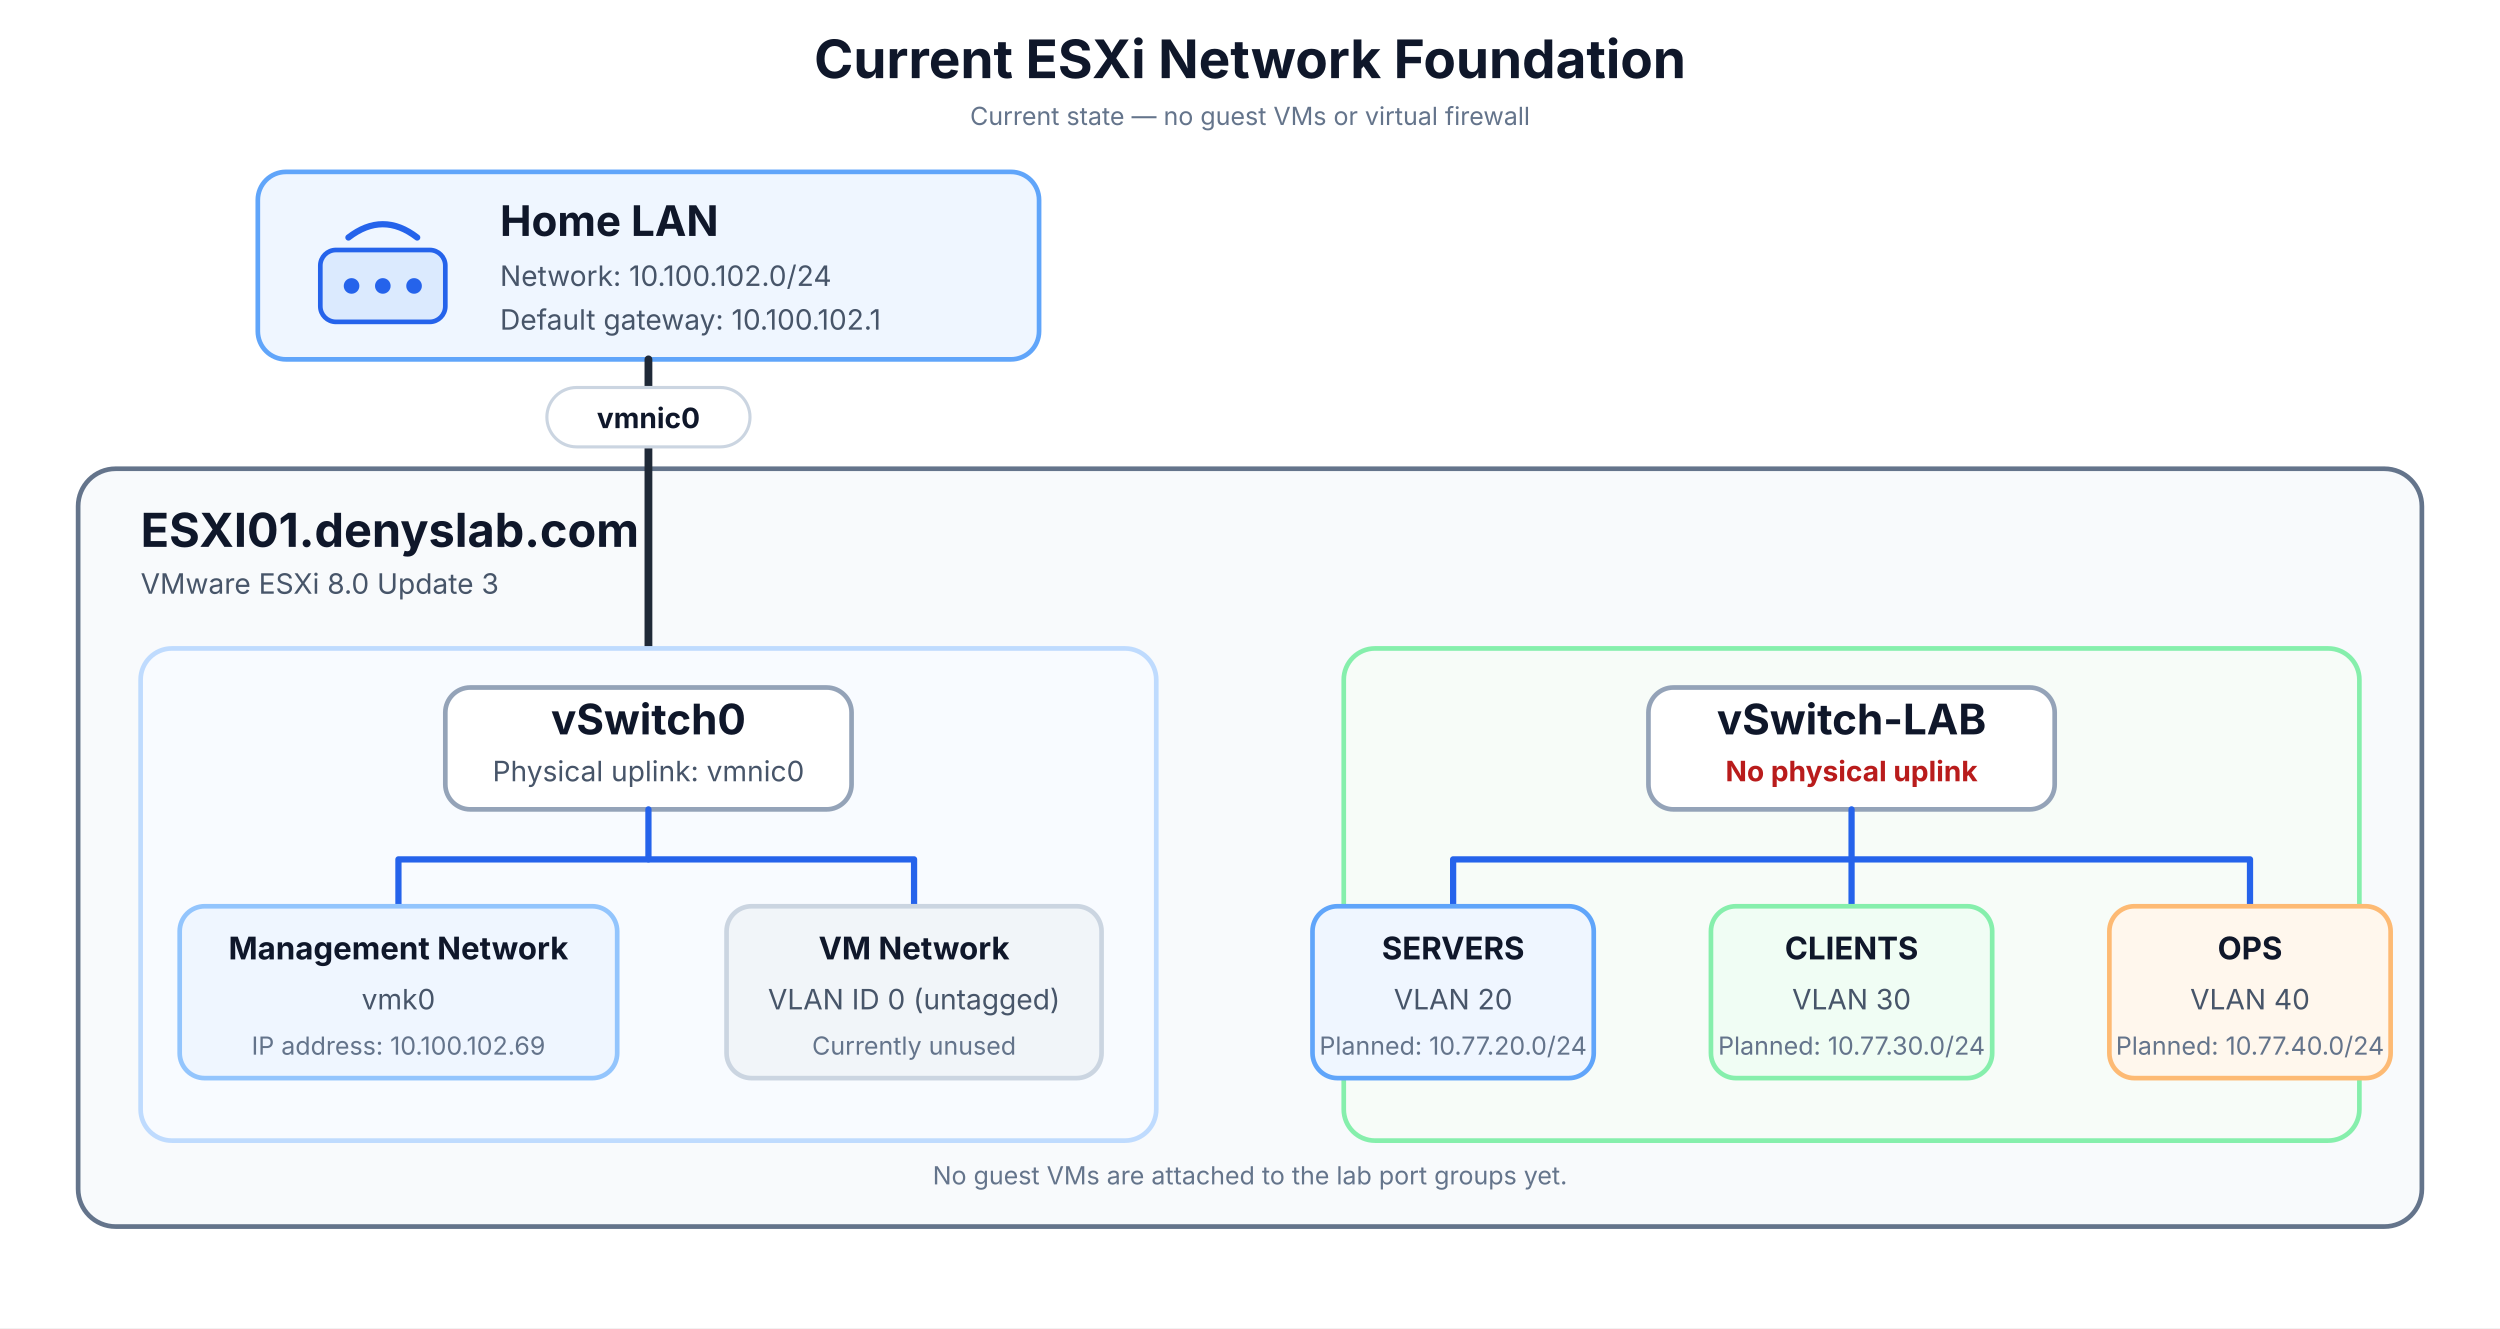
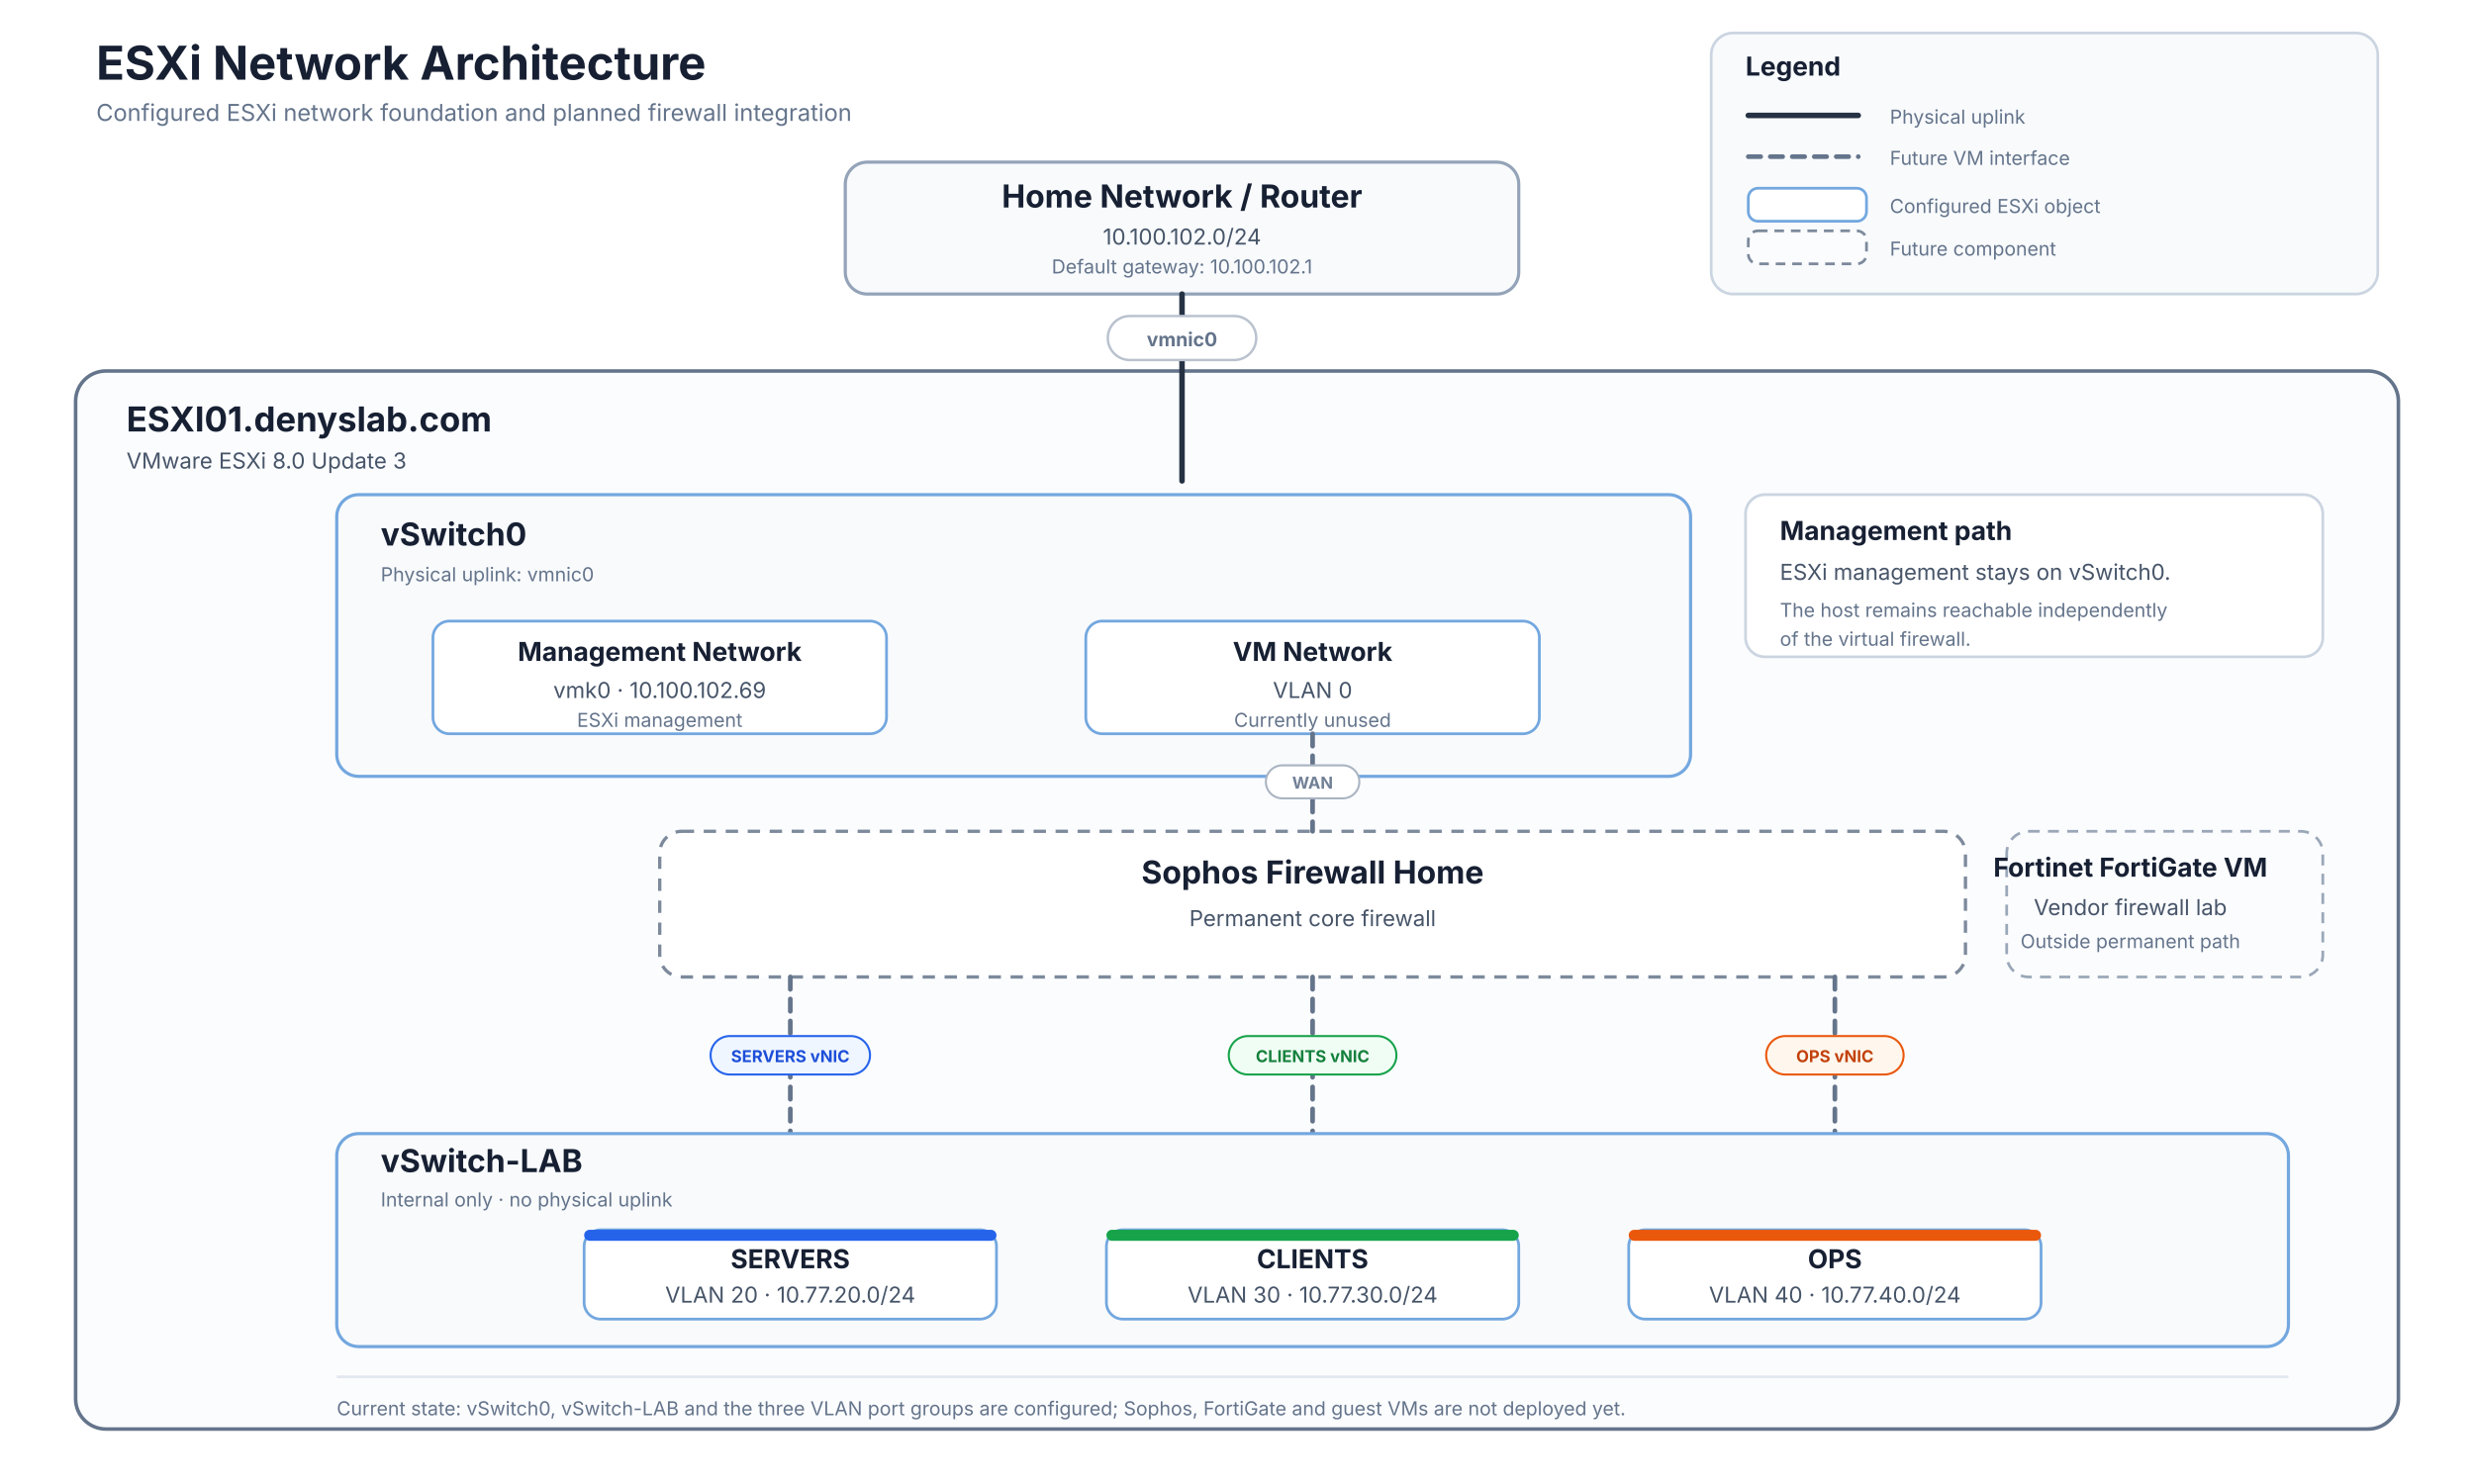
- <svg xmlns="http://www.w3.org/2000/svg" width="1600" height="850" viewBox="0 0 1600 850" role="img" aria-labelledby="title desc">
-   <style>
-     text { font-family: Inter, "Segoe UI", Arial, sans-serif; fill: #0f172a; }
-     .page-title { font-size: 34px; font-weight: 700; }
-     .host-title { font-size: 30px; font-weight: 700; }
-     .switch-title { font-size: 27px; font-weight: 700; }
-     .card-title { font-size: 20px; font-weight: 700; }
-     .body { font-size: 18px; fill: #475569; }
-     .small { font-size: 16px; fill: #64748b; }
-     .warn { font-size: 18px; fill: #b91c1c; font-weight: 700; }
-     .physical { stroke: #1f2937; stroke-width: 5; fill: none; stroke-linecap: round; stroke-linejoin: round; }
-     .virtual { stroke: #2563eb; stroke-width: 4; fill: none; stroke-linecap: round; stroke-linejoin: round; }
-   </style>
-   <rect width="1600" height="850" fill="#ffffff" />
-   <text x="800" y="50" text-anchor="middle" class="page-title">Current ESXi Network Foundation</text>
-   <text x="800" y="80" text-anchor="middle" class="small">Current state — no guest VMs or virtual firewall</text>
-   <rect x="165" y="110" width="500" height="120" rx="18" fill="#eff6ff" stroke="#60a5fa" stroke-width="3" />
-   <g transform="translate(205 142)">
-     <rect x="0" y="18" width="80" height="46" rx="10" fill="#dbeafe" stroke="#2563eb" stroke-width="3" />
-     <circle cx="20" cy="41" r="5" fill="#2563eb" />
-     <circle cx="40" cy="41" r="5" fill="#2563eb" />
-     <circle cx="60" cy="41" r="5" fill="#2563eb" />
-     <path d="M18 10 Q40 -7 62 10" stroke="#2563eb" stroke-width="4" fill="none" stroke-linecap="round" />
-   </g>
-   <text x="320" y="151" class="switch-title">Home LAN</text>
-   <text x="320" y="183" class="body">Network: 10.100.102.0/24</text>
-   <text x="320" y="211" class="body">Default gateway: 10.100.102.1</text>
-   <rect x="50" y="300" width="1500" height="485" rx="24" fill="#f8fafc" stroke="#64748b" stroke-width="3" />
-   <text x="90" y="350" class="host-title">ESXI01.denyslab.com</text>
-   <text x="90" y="380" class="body">VMware ESXi 8.0 Update 3</text>
-   <path class="physical" d="M415 230 L415 440" />
-   <rect x="350" y="248" width="130" height="38" rx="19" fill="#ffffff" stroke="#cbd5e1" stroke-width="2" />
-   <text x="415" y="274" text-anchor="middle" style="font-size:18px;font-weight:700;">vmnic0</text>
-   <rect x="90" y="415" width="650" height="315" rx="20" fill="#f8fbff" stroke="#bfdbfe" stroke-width="3" />
-   <rect x="285" y="440" width="260" height="78" rx="16" fill="#ffffff" stroke="#94a3b8" stroke-width="3" />
-   <text x="415" y="470" text-anchor="middle" class="switch-title">vSwitch0</text>
-   <text x="415" y="500" text-anchor="middle" class="body">Physical uplink: vmnic0</text>
-   <path class="virtual" d="M415 518 L415 550 L255 550 L255 580" />
-   <path class="virtual" d="M415 550 L585 550 L585 580" />
-   <rect x="115" y="580" width="280" height="110" rx="16" fill="#eff6ff" stroke="#93c5fd" stroke-width="3" />
-   <text x="255" y="614" text-anchor="middle" class="card-title">Management Network</text>
-   <text x="255" y="646" text-anchor="middle" class="body">vmk0</text>
-   <text x="255" y="675" text-anchor="middle" class="small">IP address: 10.100.102.69</text>
-   <rect x="465" y="580" width="240" height="110" rx="16" fill="#f1f5f9" stroke="#cbd5e1" stroke-width="3" />
-   <text x="585" y="614" text-anchor="middle" class="card-title">VM Network</text>
-   <text x="585" y="646" text-anchor="middle" class="body">VLAN ID 0 (untagged)</text>
-   <text x="585" y="675" text-anchor="middle" class="small">Currently unused</text>
-   <rect x="860" y="415" width="650" height="315" rx="20" fill="#f7fcf8" stroke="#86efac" stroke-width="3" />
-   <rect x="1055" y="440" width="260" height="78" rx="16" fill="#ffffff" stroke="#94a3b8" stroke-width="3" />
-   <text x="1185" y="470" text-anchor="middle" class="switch-title">vSwitch-LAB</text>
-   <text x="1185" y="500" text-anchor="middle" class="warn">No physical uplink</text>
-   <path class="virtual" d="M1185 518 L1185 550 L930 550 L930 580" />
-   <path class="virtual" d="M1185 550 L1185 580" />
-   <path class="virtual" d="M1185 550 L1440 550 L1440 580" />
-   <rect x="840" y="580" width="180" height="110" rx="16" fill="#eff6ff" stroke="#60a5fa" stroke-width="3" />
-   <text x="930" y="614" text-anchor="middle" class="card-title">SERVERS</text>
-   <text x="930" y="646" text-anchor="middle" class="body">VLAN 20</text>
-   <text x="930" y="675" text-anchor="middle" class="small">Planned: 10.77.20.0/24</text>
-   <rect x="1095" y="580" width="180" height="110" rx="16" fill="#f0fdf4" stroke="#86efac" stroke-width="3" />
-   <text x="1185" y="614" text-anchor="middle" class="card-title">CLIENTS</text>
-   <text x="1185" y="646" text-anchor="middle" class="body">VLAN 30</text>
-   <text x="1185" y="675" text-anchor="middle" class="small">Planned: 10.77.30.0/24</text>
-   <rect x="1350" y="580" width="180" height="110" rx="16" fill="#fff7ed" stroke="#fdba74" stroke-width="3" />
-   <text x="1440" y="614" text-anchor="middle" class="card-title">OPS</text>
-   <text x="1440" y="646" text-anchor="middle" class="body">VLAN 40</text>
-   <text x="1440" y="675" text-anchor="middle" class="small">Planned: 10.77.40.0/24</text>
-   <text x="800" y="758" text-anchor="middle" class="small">No guest VMs are attached to the lab port groups yet.</text>
+ <svg xmlns="http://www.w3.org/2000/svg" width="1800" height="1080" viewBox="0 0 1800 1080" role="img" aria-labelledby="title desc">
+   <defs>
+     <style>
+       text { font-family: Inter, "Segoe UI", Arial, sans-serif; fill: #172033; }
+       .title { font-size: 34px; font-weight: 700; }
+       .subtitle { font-size: 17px; fill: #64748b; }
+       .host-title { font-size: 25px; font-weight: 700; }
+       .section { font-size: 23px; font-weight: 700; }
+       .card-title { font-size: 19px; font-weight: 700; }
+       .body { font-size: 16px; fill: #475569; }
+       .small { font-size: 14px; fill: #64748b; }
+       .tiny { font-size: 12px; fill: #718096; }
+       .physical { stroke: #263244; stroke-width: 4; fill: none; stroke-linecap: round; stroke-linejoin: round; }
+       .future-link { stroke: #64748b; stroke-width: 3.4; fill: none; stroke-dasharray: 9 7; stroke-linecap: round; stroke-linejoin: round; }
+       .vlan20 { fill: #2563eb; }
+       .vlan30 { fill: #16a34a; }
+       .vlan40 { fill: #ea580c; }
+     </style>
+   </defs>
+   <rect width="1800" height="1080" fill="#ffffff" />
+   <text x="70" y="58" class="title">ESXi Network Architecture</text>
+   <text x="70" y="88" class="subtitle">Configured ESXi network foundation and planned firewall integration</text>
+   <rect x="1245" y="24" width="485" height="190" rx="16" fill="#f8fafc" stroke="#cbd5e1" stroke-width="2" />
+   <text x="1270" y="55" class="card-title">Legend</text>
+   <line x1="1272" y1="84" x2="1352" y2="84" class="physical" />
+   <text x="1375" y="90" class="small">Physical uplink</text>
+   <line x1="1272" y1="114" x2="1352" y2="114" class="future-link" />
+   <text x="1375" y="120" class="small">Future VM interface</text>
+   <rect x="1272" y="137" width="86" height="24" rx="7" fill="#ffffff" stroke="#73a7df" stroke-width="2" />
+   <text x="1375" y="155" class="small">Configured ESXi object</text>
+   <rect x="1272" y="168" width="86" height="24" rx="7" fill="#fbfcfe" stroke="#7d8a9c" stroke-width="2" stroke-dasharray="7 5" />
+   <text x="1375" y="186" class="small">Future component</text>
+   <rect x="615" y="118" width="490" height="96" rx="16" fill="#f8fafc" stroke="#94a3b8" stroke-width="2.3" />
+   <text x="860" y="151" text-anchor="middle" class="section">Home Network / Router</text>
+   <text x="860" y="178" text-anchor="middle" class="body">10.100.102.0/24</text>
+   <text x="860" y="199" text-anchor="middle" class="small">Default gateway: 10.100.102.1</text>
+   <rect x="55" y="270" width="1690" height="770" rx="22" fill="#fbfcfe" stroke="#64748b" stroke-width="2.6" />
+   <text x="92" y="314" class="host-title">ESXI01.denyslab.com</text>
+   <text x="92" y="341" class="body">VMware ESXi 8.0 Update 3</text>
+   <path d="M860 214 L860 350" class="physical" />
+   <rect x="806" y="230" width="108" height="32" rx="16" fill="#ffffff" stroke="#b9c2ce" stroke-width="1.8" />
+   <text x="860" y="252" text-anchor="middle" class="small" style="font-weight:700">vmnic0</text>
+   <rect x="245" y="360" width="985" height="205" rx="16" fill="#f8fafc" stroke="#73a7df" stroke-width="2.3" />
+   <text x="277" y="397" class="section">vSwitch0</text>
+   <text x="277" y="423" class="small">Physical uplink: vmnic0</text>
+   <rect x="315" y="452" width="330" height="82" rx="12" fill="#ffffff" stroke="#73a7df" stroke-width="2" />
+   <text x="480" y="481" text-anchor="middle" class="card-title">Management Network</text>
+   <text x="480" y="508" text-anchor="middle" class="body">vmk0 · 10.100.102.69</text>
+   <text x="480" y="529" text-anchor="middle" class="small">ESXi management</text>
+   <rect x="790" y="452" width="330" height="82" rx="12" fill="#ffffff" stroke="#73a7df" stroke-width="2" />
+   <text x="955" y="481" text-anchor="middle" class="card-title">VM Network</text>
+   <text x="955" y="508" text-anchor="middle" class="body">VLAN 0</text>
+   <text x="955" y="529" text-anchor="middle" class="small">Currently unused</text>
+   <rect x="1270" y="360" width="420" height="118" rx="14" fill="#ffffff" stroke="#cbd5e1" stroke-width="2" />
+   <text x="1295" y="393" class="card-title">Management path</text>
+   <text x="1295" y="422" class="body">ESXi management stays on vSwitch0.</text>
+   <text x="1295" y="449" class="small">The host remains reachable independently</text>
+   <text x="1295" y="470" class="small">of the virtual firewall.</text>
+   <rect x="480" y="605" width="950" height="106" rx="16" fill="#ffffff" stroke="#7d8a9c" stroke-width="2.4" stroke-dasharray="9 7" />
+   <text x="955" y="643" text-anchor="middle" class="section">Sophos Firewall Home</text>
+   <text x="955" y="674" text-anchor="middle" class="body">Permanent core firewall</text>
+   <path d="M955 534 L955 605" class="future-link" />
+   <rect x="921" y="557" width="68" height="24" rx="12" fill="#ffffff" stroke="#aab4c2" stroke-width="1.5" />
+   <text x="955" y="574" text-anchor="middle" class="tiny" style="font-weight:700">WAN</text>
+   <rect x="1460" y="605" width="230" height="106" rx="16" fill="#fbfcfe" stroke="#9aa7b8" stroke-width="2" stroke-dasharray="8 6" />
+   <text x="1550" y="638" text-anchor="middle" class="card-title">Fortinet FortiGate VM</text>
+   <text x="1550" y="666" text-anchor="middle" class="body">Vendor firewall lab</text>
+   <text x="1550" y="690" text-anchor="middle" class="small">Outside permanent path</text>
+   <path d="M575 711 L575 895" class="future-link" />
+   <path d="M955 711 L955 895" class="future-link" />
+   <path d="M1335 711 L1335 895" class="future-link" />
+   <rect x="517" y="754" width="116" height="28" rx="14" fill="#eff6ff" stroke="#2563eb" stroke-width="1.5" />
+   <text x="575" y="773" text-anchor="middle" class="tiny" style="font-weight:700; fill:#1d4ed8">SERVERS vNIC</text>
+   <rect x="894" y="754" width="122" height="28" rx="14" fill="#f0fdf4" stroke="#16a34a" stroke-width="1.5" />
+   <text x="955" y="773" text-anchor="middle" class="tiny" style="font-weight:700; fill:#15803d">CLIENTS vNIC</text>
+   <rect x="1285" y="754" width="100" height="28" rx="14" fill="#fff7ed" stroke="#ea580c" stroke-width="1.5" />
+   <text x="1335" y="773" text-anchor="middle" class="tiny" style="font-weight:700; fill:#c2410c">OPS vNIC</text>
+   <rect x="245" y="825" width="1420" height="155" rx="16" fill="#f8fafc" stroke="#73a7df" stroke-width="2.3" />
+   <text x="277" y="853" class="section">vSwitch-LAB</text>
+   <text x="277" y="878" class="small">Internal only · no physical uplink</text>
+   <rect x="425" y="895" width="300" height="65" rx="12" fill="#ffffff" stroke="#73a7df" stroke-width="2" />
+   <rect x="425" y="895" width="300" height="8" rx="4" class="vlan20" />
+   <text x="575" y="923" text-anchor="middle" class="card-title">SERVERS</text>
+   <text x="575" y="948" text-anchor="middle" class="body">VLAN 20 · 10.77.20.0/24</text>
+   <rect x="805" y="895" width="300" height="65" rx="12" fill="#ffffff" stroke="#73a7df" stroke-width="2" />
+   <rect x="805" y="895" width="300" height="8" rx="4" class="vlan30" />
+   <text x="955" y="923" text-anchor="middle" class="card-title">CLIENTS</text>
+   <text x="955" y="948" text-anchor="middle" class="body">VLAN 30 · 10.77.30.0/24</text>
+   <rect x="1185" y="895" width="300" height="65" rx="12" fill="#ffffff" stroke="#73a7df" stroke-width="2" />
+   <rect x="1185" y="895" width="300" height="8" rx="4" class="vlan40" />
+   <text x="1335" y="923" text-anchor="middle" class="card-title">OPS</text>
+   <text x="1335" y="948" text-anchor="middle" class="body">VLAN 40 · 10.77.40.0/24</text>
+   <line x1="245" y1="1002" x2="1665" y2="1002" stroke="#e2e8f0" stroke-width="2" />
+   <text x="245" y="1030" class="small">
+     Current state: vSwitch0, vSwitch-LAB and the three VLAN port groups are configured; Sophos, FortiGate and guest VMs are not deployed yet.
+   </text>
</svg>
